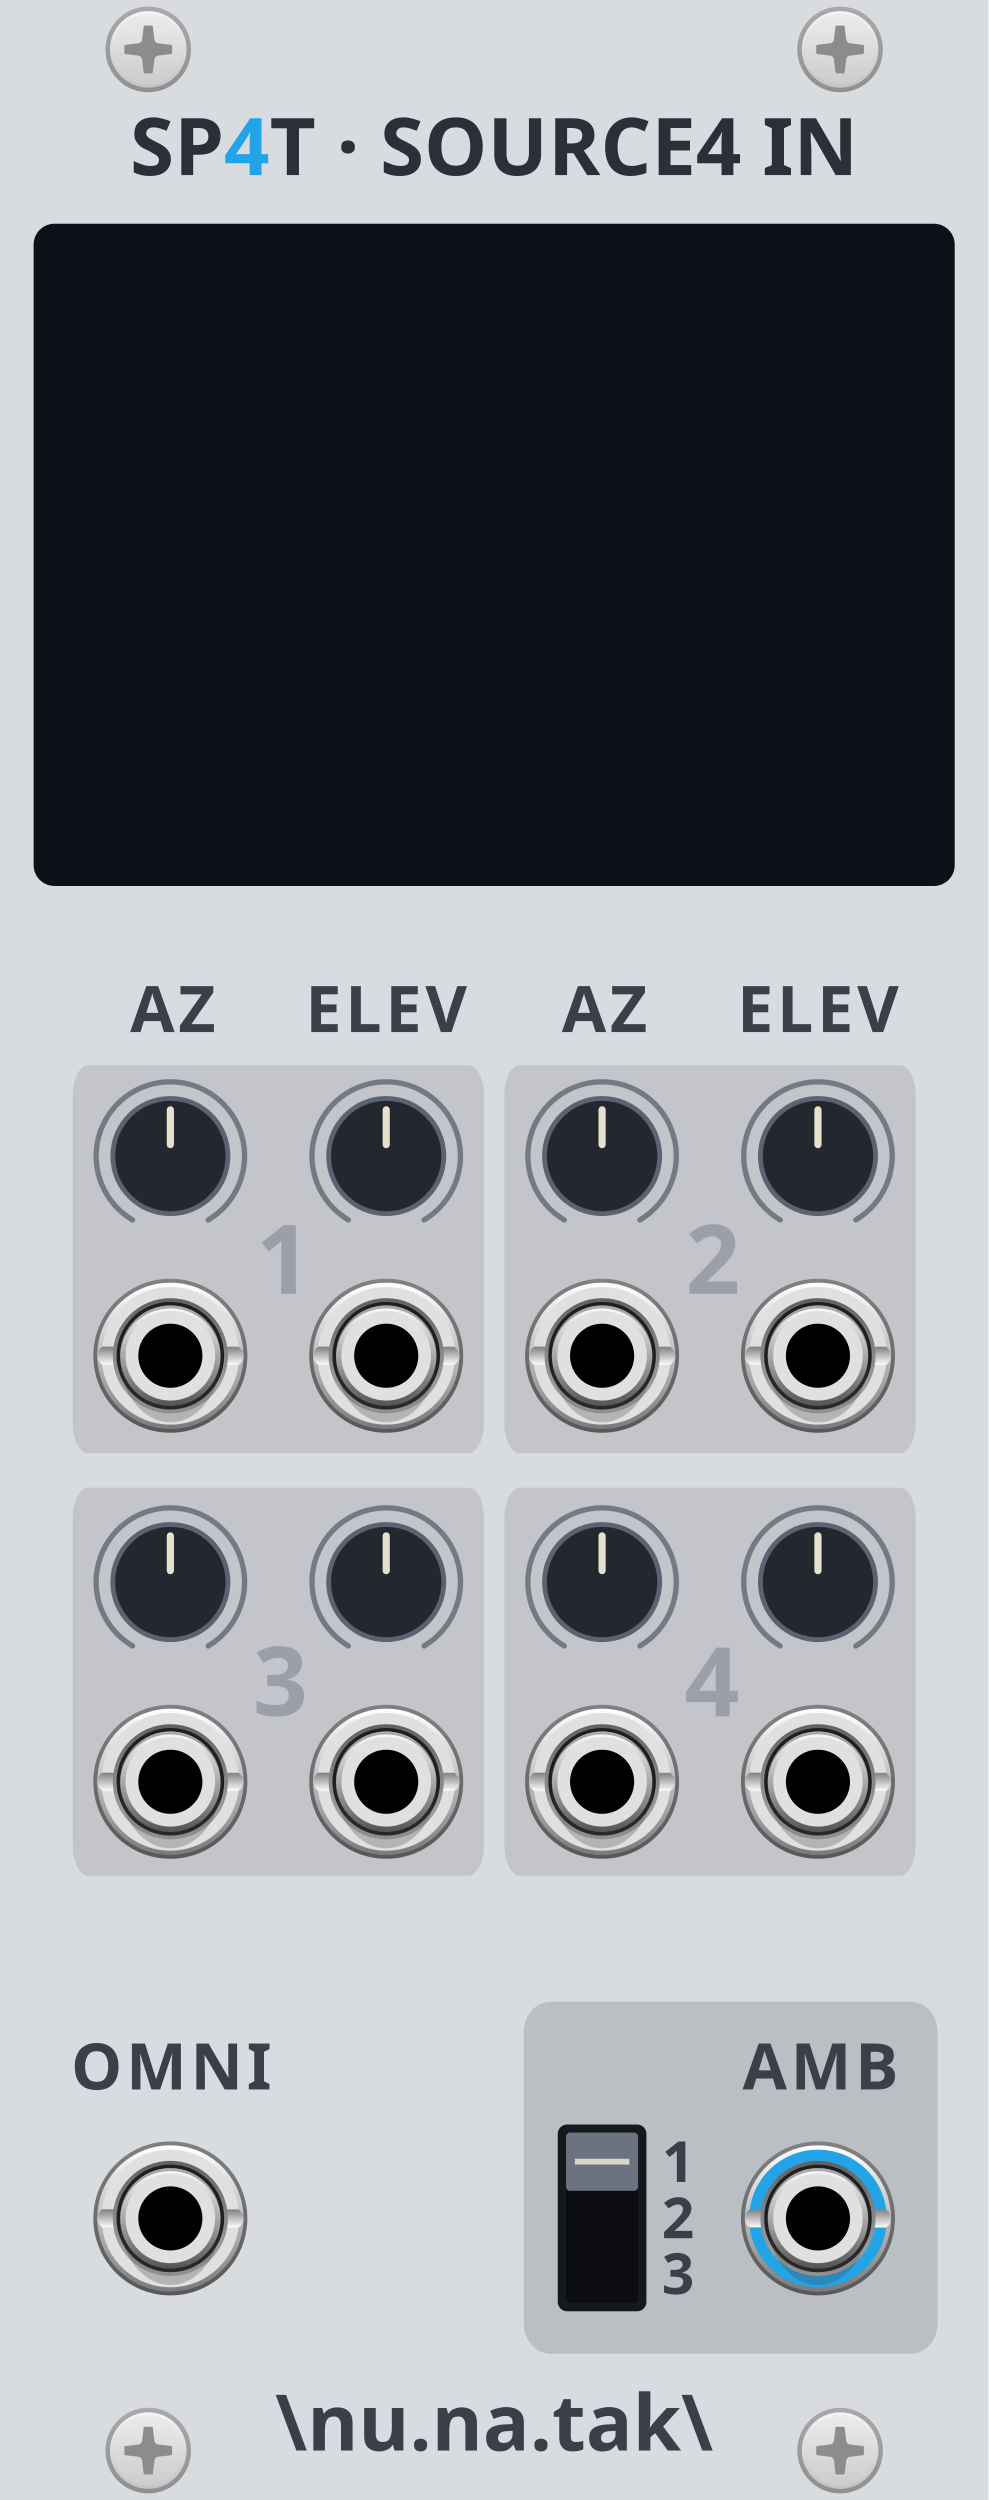
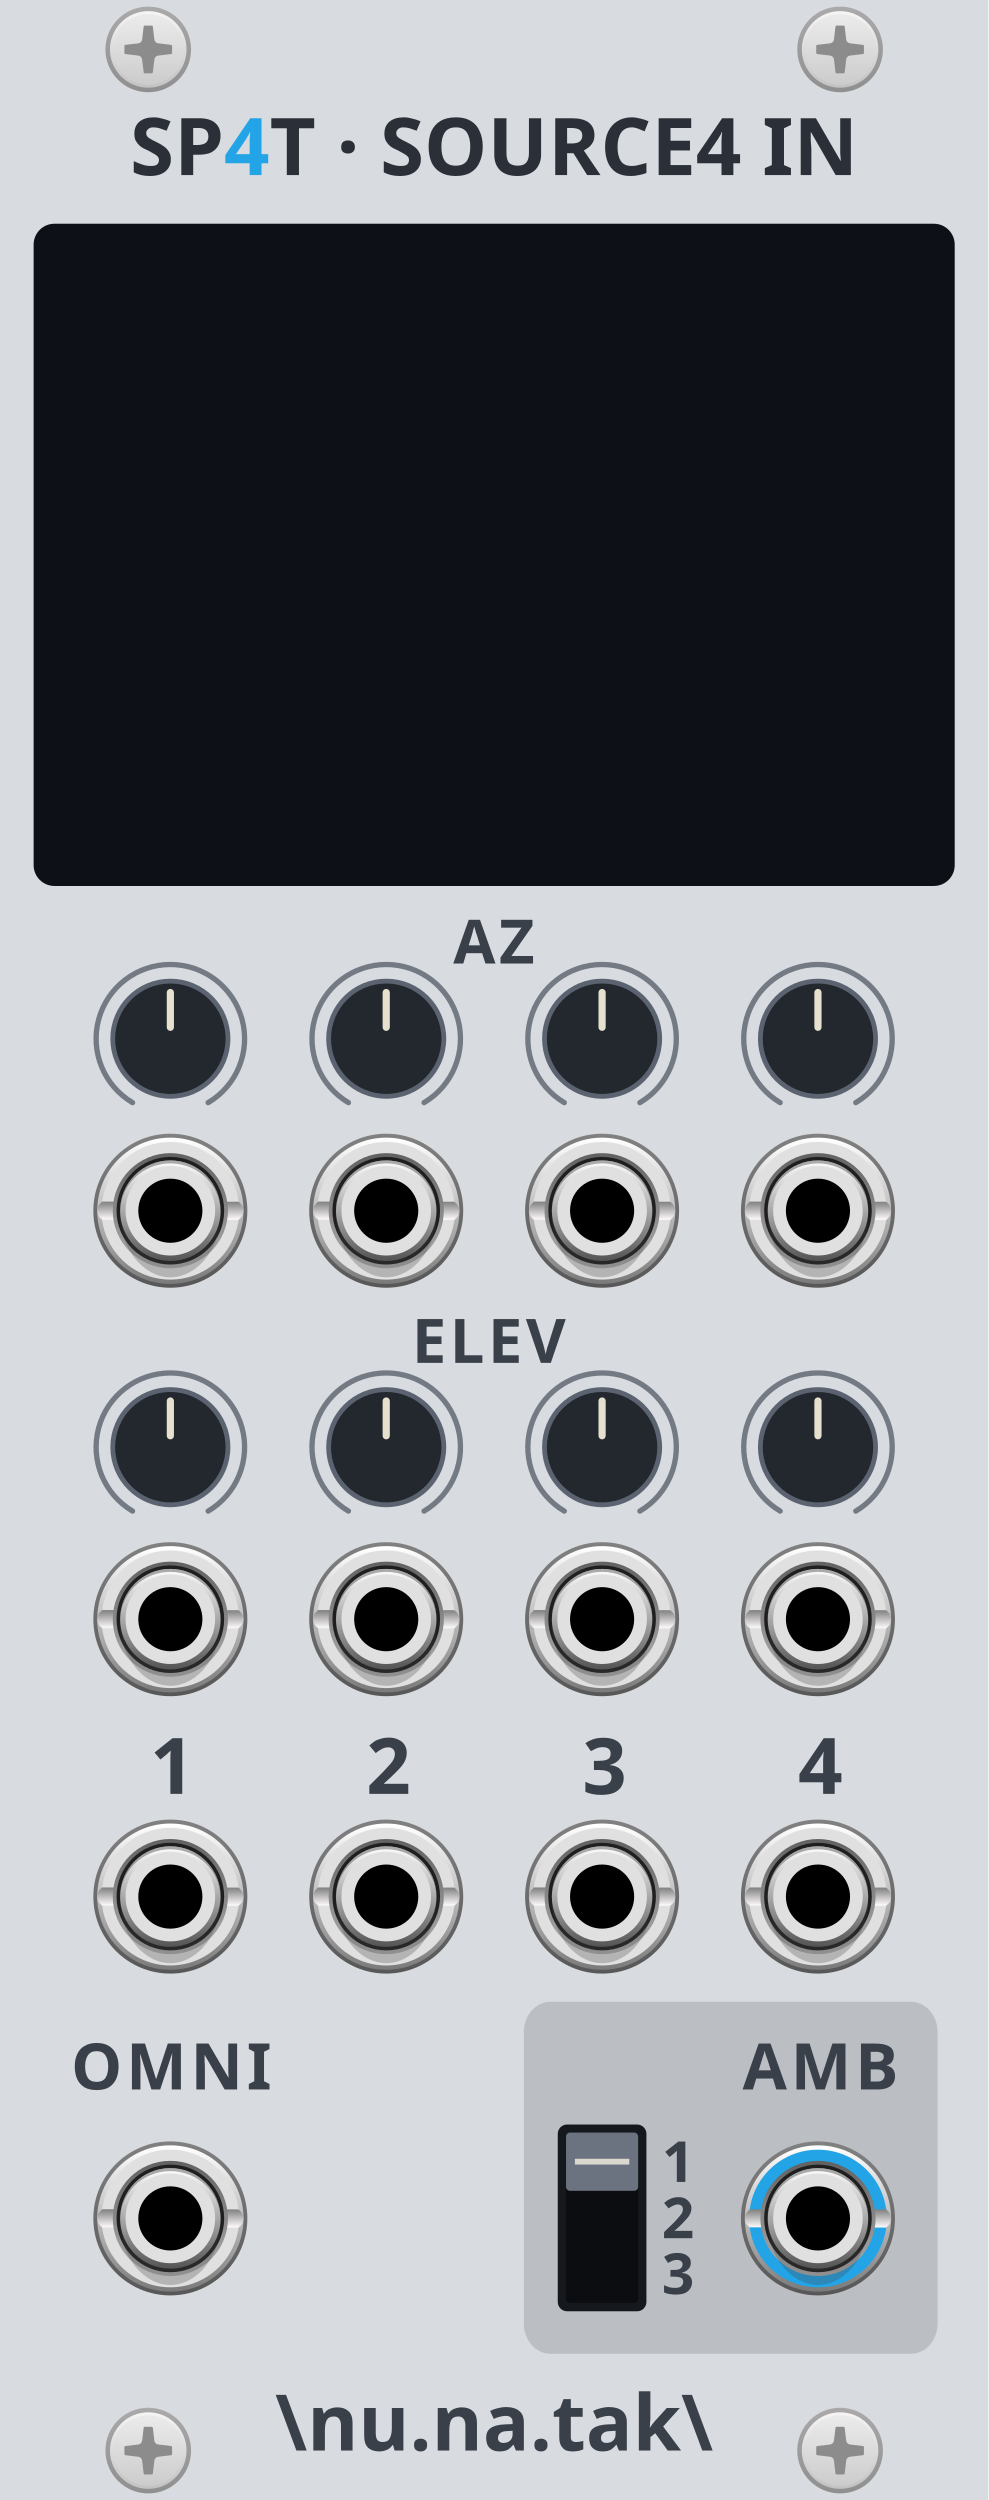
<svg xmlns="http://www.w3.org/2000/svg" xmlns:xlink="http://www.w3.org/1999/xlink" version="1.1" width="50.8mm" height="128.5mm" viewBox="0 0 50.8 128.5" id="svg49">
  <defs id="component-defs">
+     <linearGradient id="linearGradient21">
+       <stop style="stop-color:#d8dbdf;stop-opacity:1;" offset="0" id="stop21" />
+       <stop style="stop-color:#484c51;stop-opacity:1;" offset="1" id="stop22" />
+     </linearGradient>
    <linearGradient id="screw-g1" gradientUnits="userSpaceOnUse" x1="219.999" y1="6477.4" x2="232.999" y2="6477.4" gradientTransform="matrix(6.123234e-17 1 1 -6.123234e-17 -6469.9 -219)">
      <stop offset="0" stop-color="#ABA9A9" id="stop1" />
      <stop offset="1" stop-color="#8F8F8F" id="stop2" />
    </linearGradient>
    <linearGradient id="screw-g2" gradientUnits="userSpaceOnUse" x1="220.687" y1="6477.4" x2="232.311" y2="6477.4" gradientTransform="matrix(6.123234e-17 1 1 -6.123234e-17 -6469.9 -219)">
      <stop offset="0.006" stop-color="#F5F5F5" id="stop3" />
      <stop offset="1" stop-color="#C2C2C2" id="stop4" />
    </linearGradient>
    <linearGradient id="screw-g3" gradientUnits="userSpaceOnUse" x1="221.134" y1="6477.4" x2="231.864" y2="6477.4" gradientTransform="matrix(6.123234e-17 1 1 -6.123234e-17 -6469.9 -219)">
      <stop offset="0.006" stop-color="#EBEBEB" id="stop5" />
      <stop offset="1" stop-color="#CCCCCC" id="stop6" />
    </linearGradient>
    <symbol id="ScrewSilver" viewBox="0 0 15 14.999">
      <circle fill="url(#screw-g1)" cx="7.5" cy="7.499" r="6.5" id="circle6" />
      <circle fill="url(#screw-g2)" cx="7.5" cy="7.499" r="5.812" id="circle7" />
      <circle fill="url(#screw-g3)" cx="7.5" cy="7.499" r="5.365" id="circle8" />
      <path fill="#8C8C8C" d="M10.969,6.81L9.005,6.575C8.704,6.539,8.466,6.301,8.43,5.999L8.196,4.037c-0.01-0.086-0.083-0.15-0.169-0.15H6.973c-0.086,0-0.159,0.064-0.169,0.15l-0.235,1.963C6.533,6.302,6.295,6.54,5.994,6.576L4.031,6.81c-0.086,0.01-0.15,0.083-0.15,0.169v1.054c0,0.086,0.064,0.159,0.15,0.169l1.963,0.235C6.296,8.473,6.533,8.71,6.569,9.012l0.235,1.963c0.01,0.086,0.083,0.15,0.169,0.15h1.054c0.086,0,0.159-0.064,0.169-0.15l0.235-1.963c0.036-0.301,0.274-0.539,0.575-0.575l1.962-0.235c0.086-0.01,0.15-0.083,0.15-0.169V6.979C11.119,6.893,11.054,6.82,10.969,6.81z" id="path8" />
    </symbol>
    <linearGradient id="jack-g16" gradientUnits="userSpaceOnUse" x1="-602.159" y1="1785.691" x2="-578.784" y2="1785.691" gradientTransform="matrix(0 1 1 0 -1773.841 602.399)">
      <stop offset="0" stop-color="#828181" id="stop8" />
      <stop offset="1" stop-color="#575757" id="stop9" />
    </linearGradient>
    <linearGradient id="jack-g17" gradientUnits="userSpaceOnUse" x1="1062.069" y1="-4091.69" x2="1084.274" y2="-4091.69" gradientTransform="matrix(0 1 -1 0 -4079.84 -1061.232)">
      <stop offset="0.006" stop-color="#FFFFFF" id="stop10" />
      <stop offset="1" stop-color="#7A7A7A" id="stop11" />
    </linearGradient>
    <linearGradient id="jack-g18" gradientUnits="userSpaceOnUse" x1="58.862" y1="-54.641" x2="58.862" y2="-51.868" gradientTransform="matrix(1 0 0 -1 -47.00625 -41.32658)">
      <stop offset="0" stop-color="#FFFBFD" id="stop12" />
      <stop offset="1" stop-color="#808080" id="stop13" />
    </linearGradient>
    <linearGradient id="jack-g19" gradientUnits="userSpaceOnUse" x1="-1240.792" y1="-381.897" x2="-1223.316" y2="-381.897" gradientTransform="matrix(0 -1 -1 0 -370.0472 -1220.126)">
      <stop offset="0" stop-color="#B0AEAE" id="stop14" />
      <stop offset="1" stop-color="#616161" id="stop15" />
    </linearGradient>
    <linearGradient id="jack-g20" gradientUnits="userSpaceOnUse" x1="-1884.864" y1="21.483" x2="-1884.864" y2="6.22" gradientTransform="matrix(-1 0 0 -1 -1873.013 25.77966)">
      <stop offset="0" stop-color="#FFFEFE" id="stop16" />
      <stop offset="1" stop-color="#545454" id="stop17" />
    </linearGradient>
    <symbol id="PJ301M" viewBox="0 0 23.7 23.7">
      <path fill="url(#jack-g16)" d="M11.85,23.615c-6.445,0-11.688-5.243-11.688-11.687c0-6.445,5.243-11.688,11.688-11.688s11.687,5.243,11.687,11.688C23.538,18.373,18.295,23.615,11.85,23.615z" id="path19" />
      <circle fill="url(#jack-g17)" cx="11.85" cy="11.94" r="11.102" id="circle19" />
      <circle fill="#E0E0E0" cx="11.85" cy="11.94" r="10.443" id="circle20" />
      <path fill="url(#jack-g18)" d="M1.521,10.542l-0.43,0.417C0.652,11.537,0.655,12.339,1.099,12.915l0.398,0.369l20.7,0.03l0.402-0.384c0.46-0.573,0.463-1.387,0.008-1.964l-0.41-0.401L1.521,10.542z" id="path20" />
      <circle fill="url(#jack-g19)" cx="11.85" cy="11.928" r="8.738" id="circle21" />
      <circle fill="#1F1F1F" cx="11.85" cy="11.928" r="8.167" id="circle22" />
      <path opacity="0.28" fill="#404040" d="M11.85,4.297c4.213,0,7.629,3.782,7.629,8.448s-3.415,9.288-7.629,9.288s-7.629-4.622-7.629-9.288S7.637,4.297,11.85,4.297z" id="path22" />
      <circle fill="url(#jack-g20)" cx="11.85" cy="11.928" r="7.631" id="circle23" />
      <circle fill="#E0E0E0" cx="11.85" cy="11.928" r="6.8" id="circle24" />
      <g opacity="0.43" id="g26">
        <path fill="#404040" d="M11.85,4.746c4.175,0,7.561,3.257,7.623,7.296c0.001-0.038,0.006-0.075,0.006-0.114c0-4.215-3.415-7.631-7.629-7.631S4.221,7.713,4.221,11.928c0,0.038,0.005,0.076,0.006,0.114C4.289,8.003,7.675,4.746,11.85,4.746z" id="path24" />
        <path opacity="0.28" fill="#404040" d="M4.227,12.042c-0.001,0.037-0.006,0.073-0.006,0.111c0,4.091,3.415,7.407,7.629,7.407C7.675,19.559,4.289,16.203,4.227,12.042z" id="path25" />
        <path opacity="0.28" fill="#404040" d="M11.85,19.559c4.213,0,7.629-3.316,7.629-7.407c0-0.037-0.005-0.073-0.006-0.111C19.411,16.203,16.025,19.559,11.85,19.559z" id="path26" />
      </g>
      <circle fill="#000000" cx="11.85" cy="11.928" r="4.867" id="circle26" />
    </symbol>
    <symbol id="SP4TAmbiPort" viewBox="0 0 23.7 23.7">
      <path fill="url(#jack-g16)" d="M11.85,23.615c-6.445,0-11.688-5.243-11.688-11.687c0-6.445,5.243-11.688,11.688-11.688s11.687,5.243,11.687,11.688C23.538,18.373,18.295,23.615,11.85,23.615z" id="path19-amb" />
      <circle fill="url(#jack-g17)" cx="11.85" cy="11.94" r="11.102" id="circle19-amb" />
      <circle fill="#22A4E6" cx="11.85" cy="11.94" r="10.443" id="circle20-amb" />
      <path fill="url(#jack-g18)" d="M1.521,10.542l-0.43,0.417C0.652,11.537,0.655,12.339,1.099,12.915l0.398,0.369l20.7,0.03l0.402-0.384c0.46-0.573,0.463-1.387,0.008-1.964l-0.41-0.401L1.521,10.542z" id="path20-amb" />
      <circle fill="url(#jack-g19)" cx="11.85" cy="11.928" r="8.738" id="circle21-amb" />
      <circle fill="#1F1F1F" cx="11.85" cy="11.928" r="8.167" id="circle22-amb" />
      <path opacity="0.28" fill="#404040" d="M11.85,4.297c4.213,0,7.629,3.782,7.629,8.448s-3.415,9.288-7.629,9.288s-7.629-4.622-7.629-9.288S7.637,4.297,11.85,4.297z" id="path22-amb" />
      <circle fill="url(#jack-g20)" cx="11.85" cy="11.928" r="7.631" id="circle23-amb" />
      <circle fill="#E0E0E0" cx="11.85" cy="11.928" r="6.8" id="circle24-amb" />
      <g opacity="0.43" id="g26-amb">
        <path fill="#404040" d="M11.85,4.746c4.175,0,7.561,3.257,7.623,7.296c0.001-0.038,0.006-0.075,0.006-0.114c0-4.215-3.415-7.631-7.629-7.631S4.221,7.713,4.221,11.928c0,0.038,0.005,0.076,0.006,0.114C4.289,8.003,7.675,4.746,11.85,4.746z" id="path24-amb" />
        <path opacity="0.28" fill="#404040" d="M4.227,12.042c-0.001,0.037-0.006,0.073-0.006,0.111c0,4.091,3.415,7.407,7.629,7.407C7.675,19.559,4.289,16.203,4.227,12.042z" id="path25-amb" />
        <path opacity="0.28" fill="#404040" d="M11.85,19.559c4.213,0,7.629-3.316,7.629-7.407c0-0.037-0.005-0.073-0.006-0.111C19.411,16.203,16.025,19.559,11.85,19.559z" id="path26-amb" />
      </g>
      <circle fill="#000000" cx="11.85" cy="11.928" r="4.867" id="circle26-amb" />
    </symbol>
    <symbol id="SP4TRoundSmallKnob" viewBox="0 0 20 20">
      <circle fill="#23272E" stroke="#5C6370" stroke-width="0.8" cx="10" cy="10" r="9.6" id="circle28" />
      <rect fill="#E6E1CF" x="9.4" y="1.7" width="1.2" height="7" rx="0.6" id="rect28" />
    </symbol>
    <symbol id="SP4TSwitchThree" viewBox="0 0 13.457 28.348">
      <rect fill="#15181D" x="0" y="0" width="13.457" height="28.348" rx="1.418" id="rect29" />
      <rect fill="#0B0D11" x="1.258" y="1.216" width="10.941" height="25.862" rx="0.6" id="rect30" />
      <rect fill="#6C7380" x="1.258" y="1.216" width="10.941" height="8.847" rx="0.6" id="rect31" />
      <rect fill="#D9D7CE" x="2.6" y="5.201" width="8.257" height="0.877" id="rect32" />
    </symbol>
+     <linearGradient xlink:href="#linearGradient21" id="linearGradient22" x1="14.306" y1="59.001" x2="14.306" y2="65.366" gradientUnits="userSpaceOnUse" gradientTransform="matrix(0.4537741,0,0,2.814413,2.249732,-96.18744)" />
+     <linearGradient xlink:href="#linearGradient21" id="linearGradient14" gradientUnits="userSpaceOnUse" gradientTransform="matrix(0.4537741,0,0,2.814413,13.22643,-96.18744)" x1="14.306" y1="59.001" x2="14.306" y2="65.366" />
+     <linearGradient xlink:href="#linearGradient21" id="linearGradient15" gradientUnits="userSpaceOnUse" gradientTransform="matrix(0.4537741,0,0,2.814413,24.32243,-96.18744)" x1="14.306" y1="59.001" x2="14.306" y2="65.366" />
+     <linearGradient xlink:href="#linearGradient21" id="linearGradient16" gradientUnits="userSpaceOnUse" gradientTransform="matrix(0.4537741,0,0,2.814413,35.41743,-96.18744)" x1="14.306" y1="59.001" x2="14.306" y2="65.366" />
+     <linearGradient xlink:href="#linearGradient21" id="linearGradient32" gradientUnits="userSpaceOnUse" gradientTransform="matrix(0.4537741,0,0,2.814413,35.41743,-117.1828)" x1="14.306" y1="59.001" x2="14.306" y2="65.366" />
+     <linearGradient xlink:href="#linearGradient21" id="linearGradient33" gradientUnits="userSpaceOnUse" gradientTransform="matrix(0.4537741,0,0,2.814413,24.32243,-117.1828)" x1="14.306" y1="59.001" x2="14.306" y2="65.366" />
+     <linearGradient xlink:href="#linearGradient21" id="linearGradient34" gradientUnits="userSpaceOnUse" gradientTransform="matrix(0.4537741,0,0,2.814413,13.22643,-117.1828)" x1="14.306" y1="59.001" x2="14.306" y2="65.366" />
+     <linearGradient xlink:href="#linearGradient21" id="linearGradient35" gradientUnits="userSpaceOnUse" gradientTransform="matrix(0.4537741,0,0,2.814413,2.249732,-117.1828)" x1="14.306" y1="59.001" x2="14.306" y2="65.366" />
  </defs>
  <g id="panel">
    <rect id="background" x="0" y="0" width="50.8" height="128.5" fill="#d8dbdf" />
-     <use x="0" y="0" xlink:href="#rect33" id="use54" transform="translate(0,21.718)" />
-     <rect style="opacity:0.15;fill:#484c51;stroke:none" id="rect33" width="21.141" height="19.948" x="3.735" y="54.749" rx="0.809" ry="1.552" />
-     <rect style="opacity:0.15;fill:#484c51;stroke:none" id="rect52" width="21.141" height="19.948" x="25.924" y="54.749" rx="0.809" ry="1.552" />
    <rect style="fill:#bbbec3;stroke:none" id="rect85" width="21.266" height="18.093" x="26.925" y="102.892" rx="1.374" ry="1.552" />
    <text id="title" x="25.4" y="9" font-family="'Rounded Mplus 1c', 'Arial Rounded MT Bold', sans-serif" font-size="4.1" font-weight="700" text-anchor="middle" fill="#2b3038">SP<tspan fill="#22a4e6" id="title-accent">4</tspan>T · SOURCE4 IN</text>
    <text x="8.707" y="107.4" id="text43" style="font-weight:600;font-size:3.3px;font-family:'Barlow Condensed', 'Arial Narrow', sans-serif;letter-spacing:0.2;text-anchor:middle;fill:#3a4049">
      <tspan id="tspan2" x="8.807" y="107.4">OMNI</tspan>
    </text>
    <text x="42.072" y="107.4" id="text46" style="font-weight:600;font-size:3.3px;font-family:'Barlow Condensed', 'Arial Narrow', sans-serif;letter-spacing:0.2;text-anchor:middle;fill:#3a4049">
      <tspan id="tspan85" x="42.172" y="107.4">AMB</tspan>
    </text>
    <text id="brand" x="25.4" y="125.958" font-family="'Rounded Mplus 1c', 'Arial Rounded MT Bold', sans-serif" font-size="4" font-weight="700" text-anchor="middle" fill="#3a4049">\nu.na.tak\</text>
-     <text x="8.784" y="53.045" id="text72" style="font-weight:600;font-size:3.3px;font-family:'Barlow Condensed', 'Arial Narrow', sans-serif;letter-spacing:0.2;text-anchor:middle;fill:#3a4049">
-       <tspan id="tspan45" x="8.884" y="53.045">AZ</tspan>
-     </text>
-     <text x="19.754" y="53.045" id="text73" style="font-weight:600;font-size:3.3px;font-family:'Barlow Condensed', 'Arial Narrow', sans-serif;letter-spacing:0.2;text-anchor:middle;fill:#3a4049">
-       <tspan id="tspan46" x="19.854" y="53.045">ELEV</tspan>
-     </text>
    <rect id="screen" x="1.728" y="11.5" width="47.344" height="34.039" rx="1.072" fill="#0d1017" style="stroke-width:1.156" />
-     <text x="14.474" y="66.498" id="text50" style="font-weight:600;font-size:4.939px;font-family:'Barlow Condensed', 'Arial Narrow', sans-serif;letter-spacing:0.2;text-anchor:middle;fill:#777a88;fill-opacity:0.5">
-       <tspan id="tspan50" x="14.574" y="66.498">1</tspan>
-     </text>
-     <text x="30.973" y="53.045" id="text51" style="font-weight:600;font-size:3.3px;font-family:'Barlow Condensed', 'Arial Narrow', sans-serif;letter-spacing:0.2;text-anchor:middle;fill:#3a4049">
-       <tspan id="tspan51" x="31.073" y="53.045">AZ</tspan>
-     </text>
-     <text x="41.945" y="53.045" id="text52" style="font-weight:600;font-size:3.3px;font-family:'Barlow Condensed', 'Arial Narrow', sans-serif;letter-spacing:0.2;text-anchor:middle;fill:#3a4049">
-       <tspan id="tspan52" x="42.045" y="53.045">ELEV</tspan>
-     </text>
-     <text x="36.545" y="66.498" id="text53" style="font-weight:600;font-size:4.939px;font-family:'Barlow Condensed', 'Arial Narrow', sans-serif;letter-spacing:0.2;text-anchor:middle;fill:#777a88;fill-opacity:0.5">
-       <tspan id="tspan53" x="36.645" y="66.498">2</tspan>
-     </text>
-     <use x="0" y="0" xlink:href="#rect33" id="use55" transform="translate(22.189,21.718)" />
-     <text x="14.316" y="88.186" id="text55" style="font-weight:600;font-size:4.939px;font-family:'Barlow Condensed', 'Arial Narrow', sans-serif;letter-spacing:0.2;text-anchor:middle;fill:#777a88;fill-opacity:0.5">
-       <tspan id="tspan57" x="14.416" y="88.186">3</tspan>
-     </text>
-     <text x="36.504" y="88.216" id="text56" style="font-weight:600;font-size:4.939px;font-family:'Barlow Condensed', 'Arial Narrow', sans-serif;letter-spacing:0.2;text-anchor:middle;fill:#777a88;fill-opacity:0.5">
-       <tspan id="tspan58" x="36.604" y="88.216">4</tspan>
-     </text>
-     <path d="m 6.813,84.603 a 3.816,3.816 0 1 1 3.887,0" id="path36" style="fill:none;stroke:#737a83;stroke-width:0.273;stroke-linecap:round" />
-     <path d="m 17.909,84.603 a 3.816,3.816 0 1 1 3.887,0" id="path51" style="fill:none;stroke:#737a83;stroke-width:0.273;stroke-linecap:round" />
-     <path d="m 40.1,84.603 a 3.816,3.816 0 1 1 3.887,0" id="path53" style="fill:none;stroke:#737a83;stroke-width:0.273;stroke-linecap:round" />
-     <path d="m 29.004,84.603 a 3.816,3.816 0 1 1 3.887,0" id="path1" style="fill:none;stroke:#737a83;stroke-width:0.273;stroke-linecap:round" />
-     <path d="m 6.813,62.705 a 3.816,3.816 0 1 1 3.887,0" id="path2" style="fill:none;stroke:#737a83;stroke-width:0.273;stroke-linecap:round" />
-     <path d="m 17.909,62.705 a 3.816,3.816 0 1 1 3.887,0" id="path3" style="fill:none;stroke:#737a83;stroke-width:0.273;stroke-linecap:round" />
-     <path d="m 40.1,62.705 a 3.816,3.816 0 1 1 3.887,0" id="path4" style="fill:none;stroke:#737a83;stroke-width:0.273;stroke-linecap:round" />
-     <path d="m 29.004,62.705 a 3.816,3.816 0 1 1 3.887,0" id="path9" style="fill:none;stroke:#737a83;stroke-width:0.273;stroke-linecap:round" />
+     <text x="19.893" y="92.204" id="text53" style="font-weight:600;font-size:4px;font-family:'Barlow Condensed', 'Arial Narrow', sans-serif;letter-spacing:0.162;text-anchor:middle;fill:#3a4049;fill-opacity:1;stroke-width:0.81">
+       <tspan id="tspan53" x="19.974" y="92.204" style="stroke-width:0.81;fill:#3a4049;fill-opacity:1">2</tspan>
+     </text>
    <text x="34.023" y="112.151" id="text47" style="font-weight:600;font-size:2.9px;font-family:'Barlow Condensed', 'Arial Narrow', sans-serif;letter-spacing:0.2;text-anchor:start;fill:#3a4049">
      <tspan id="tspan82" x="34.023" y="112.151">1</tspan>
    </text>
    <text x="34.023" y="115.041" id="text48" style="font-weight:600;font-size:2.9px;font-family:'Barlow Condensed', 'Arial Narrow', sans-serif;letter-spacing:0.2;text-anchor:start;fill:#3a4049">
      <tspan id="tspan83" x="34.023" y="115.041">2</tspan>
    </text>
    <text x="34.023" y="117.911" id="text49" style="font-weight:600;font-size:2.9px;font-family:'Barlow Condensed', 'Arial Narrow', sans-serif;letter-spacing:0.2;text-anchor:start;fill:#3a4049">
      <tspan id="tspan84" x="34.023" y="117.911">3</tspan>
+     </text>
+     <path d="m 6.813,77.67 a 3.816,3.816 0 1 1 3.887,0" id="path7" style="fill:none;stroke:#737a83;stroke-width:0.273;stroke-linecap:round" />
+     <path d="m 17.909,77.67 a 3.816,3.816 0 1 1 3.887,0" id="path10" style="fill:none;stroke:#737a83;stroke-width:0.273;stroke-linecap:round" />
+     <path d="m 40.1,77.67 a 3.816,3.816 0 1 1 3.887,0" id="path11" style="fill:none;stroke:#737a83;stroke-width:0.273;stroke-linecap:round" />
+     <path d="m 29.004,77.67 a 3.816,3.816 0 1 1 3.887,0" id="path12" style="fill:none;stroke:#737a83;stroke-width:0.273;stroke-linecap:round" />
+     <text x="25.026" y="70.051" id="text3" style="font-weight:600;font-size:3.135px;font-family:'Barlow Condensed', 'Arial Narrow', sans-serif;letter-spacing:0.19;text-anchor:middle;fill:#3a4049;stroke-width:0.95">
+       <tspan id="tspan3" x="25.121" y="70.051" style="stroke-width:0.95">ELEV</tspan>
+     </text>
+     <text x="8.775" y="92.204" id="text6" style="font-style:normal;font-variant:normal;font-weight:600;font-stretch:normal;font-size:4px;font-family:'Barlow Condensed', 'Arial Narrow', sans-serif;-inkscape-font-specification:'Barlow Condensed, Arial Narrow, sans-serif, Semi-Bold';font-variant-ligatures:normal;font-variant-caps:normal;font-variant-numeric:normal;font-variant-east-asian:normal;letter-spacing:0.162;text-anchor:middle;fill:#3a4049;fill-opacity:1;stroke-width:0.81">
+       <tspan id="tspan9" x="8.856" y="92.204" style="stroke-width:0.81;fill:#3a4049;fill-opacity:1">1</tspan>
+     </text>
+     <text x="30.997" y="92.21" id="text8" style="font-style:normal;font-variant:normal;font-weight:600;font-stretch:normal;font-size:4px;font-family:'Barlow Condensed', 'Arial Narrow', sans-serif;-inkscape-font-specification:'Barlow Condensed, Arial Narrow, sans-serif, Semi-Bold';font-variant-ligatures:normal;font-variant-caps:normal;font-variant-numeric:normal;font-variant-east-asian:normal;letter-spacing:0.162;text-anchor:middle;fill:#3a4049;fill-opacity:1;stroke-width:0.81">
+       <tspan id="tspan10" x="31.078" y="92.21" style="stroke-width:0.81;fill:#3a4049;fill-opacity:1">3</tspan>
+     </text>
+     <text x="42.092" y="92.204" id="text9" style="font-style:normal;font-variant:normal;font-weight:600;font-stretch:normal;font-size:4px;font-family:'Barlow Condensed', 'Arial Narrow', sans-serif;-inkscape-font-specification:'Barlow Condensed, Arial Narrow, sans-serif, Semi-Bold';font-variant-ligatures:normal;font-variant-caps:normal;font-variant-numeric:normal;font-variant-east-asian:normal;letter-spacing:0.162;text-anchor:middle;fill:#3a4049;fill-opacity:1;stroke-width:0.81">
+       <tspan id="tspan11" x="42.173" y="92.204" style="stroke-width:0.81;fill:#3a4049;fill-opacity:1">4</tspan>
+     </text>
+     <path d="m 6.813,56.675 a 3.816,3.816 0 1 1 3.887,0" id="path17" style="fill:none;stroke:#737a83;stroke-width:0.273;stroke-linecap:round" />
+     <path d="m 17.909,56.675 a 3.816,3.816 0 1 1 3.887,0" id="path18" style="fill:none;stroke:#737a83;stroke-width:0.273;stroke-linecap:round" />
+     <path d="m 40.1,56.675 a 3.816,3.816 0 1 1 3.887,0" id="path21" style="fill:none;stroke:#737a83;stroke-width:0.273;stroke-linecap:round" />
+     <path d="m 29.004,56.675 a 3.816,3.816 0 1 1 3.887,0" id="path23" style="fill:none;stroke:#737a83;stroke-width:0.273;stroke-linecap:round" />
+     <g id="g36" style="display:none">
+       <rect style="opacity:0.15;fill:url(#linearGradient22);stroke:none;stroke-width:1.081" id="rect33" width="9.325" height="18.368" x="4.213" y="69.722" rx="1.537" ry="1.537" />
+       <rect style="opacity:0.15;fill:url(#linearGradient14);stroke:none;stroke-width:1.081" id="rect14" width="9.325" height="18.368" x="15.189" y="69.722" rx="1.537" ry="1.537" />
+       <rect style="opacity:0.15;fill:url(#linearGradient15);stroke:none;stroke-width:1.081" id="rect15" width="9.325" height="18.368" x="26.285" y="69.722" rx="1.537" ry="1.537" />
+       <rect style="opacity:0.15;fill:url(#linearGradient16);stroke:none;stroke-width:1.081" id="rect16" width="9.325" height="18.368" x="37.38" y="69.722" rx="1.537" ry="1.537" />
+       <rect style="opacity:0.15;fill:url(#linearGradient35);stroke:none;stroke-width:1.081" id="rect17" width="9.325" height="18.368" x="4.213" y="48.726" rx="1.537" ry="1.537" />
+       <rect style="opacity:0.15;fill:url(#linearGradient34);stroke:none;stroke-width:1.081" id="rect23" width="9.325" height="18.368" x="15.189" y="48.726" rx="1.537" ry="1.537" />
+       <rect style="opacity:0.15;fill:url(#linearGradient33);stroke:none;stroke-width:1.081" id="rect24" width="9.325" height="18.368" x="26.285" y="48.726" rx="1.537" ry="1.537" />
+       <rect style="opacity:0.15;fill:url(#linearGradient32);stroke:none;stroke-width:1.081" id="rect25" width="9.325" height="18.368" x="37.38" y="48.726" rx="1.537" ry="1.537" />
+     </g>
+     <text x="25.288" y="49.526" id="text1" style="font-weight:600;font-size:3.135px;font-family:'Barlow Condensed', 'Arial Narrow', sans-serif;letter-spacing:0.19;text-anchor:middle;fill:#3a4049;stroke-width:0.95">
+       <tspan id="tspan1" x="25.383" y="49.526" style="stroke-width:0.95">AZ</tspan>
    </text>
  </g>
  <g id="components">
    <use id="ambi-output" xlink:href="#SP4TAmbiPort" x="37.287" y="109.987" width="8.026" height="8.026" transform="translate(0.743)" />
    <use id="screw-top-left" xlink:href="#ScrewSilver" x="5.08" y="0" width="5.08" height="5.08" />
    <use id="screw-top-right" xlink:href="#ScrewSilver" x="40.64" y="0" width="5.08" height="5.08" />
    <use id="screw-bottom-left" xlink:href="#ScrewSilver" x="5.08" y="123.42" width="5.08" height="5.08" />
    <use id="screw-bottom-right" xlink:href="#ScrewSilver" x="40.64" y="123.42" width="5.08" height="5.08" />
-     <g id="g51" transform="matrix(0.9107457,0,0,0.9107457,-12.0504,14.6822)">
-       <use id="src3-az-param" xlink:href="#SP4TRoundSmallKnob" x="19.459" y="69.78" width="6.773" height="6.773" />
-     </g>
    <use id="order-param" xlink:href="#SP4TSwitchThree" x="24.646" y="109.2" width="4.557" height="9.6" transform="translate(4.023,0)" />
    <use id="omni-input" xlink:href="#PJ301M" x="4" y="109.987" width="8.026" height="8.026" transform="translate(0.743)" />
-     <g id="g52" transform="matrix(0.9107457,0,0,0.9107457,-0.9547,14.6822)">
+     <use id="src2-input" xlink:href="#PJ301M" x="4" y="69.154" width="8.026" height="8.026" transform="translate(11.839,24.29134)" />
+     <use id="src4-input" xlink:href="#PJ301M" x="4" y="50.414" width="8.026" height="8.026" transform="translate(34.03,43.03134)" />
+     <use id="src3-input" xlink:href="#PJ301M" x="4" y="50.414" width="8.026" height="8.026" transform="translate(22.935,43.03134)" />
+     <g id="g12" transform="matrix(0.9107457,0,0,0.9107457,-12.0504,7.749206)">
+       <use id="src1-elev-param" xlink:href="#SP4TRoundSmallKnob" x="19.459" y="69.78" width="6.773" height="6.773" />
+     </g>
+     <g id="g13" transform="matrix(0.9107457,0,0,0.9107457,-0.9547,7.749206)">
+       <use id="src2-elev-param" xlink:href="#SP4TRoundSmallKnob" x="19.459" y="69.78" width="6.773" height="6.773" />
+     </g>
+     <g id="g14" transform="matrix(0.9107457,0,0,0.9107457,21.2366,7.749206)">
+       <use id="src4-elev-param" xlink:href="#SP4TRoundSmallKnob" x="19.459" y="69.78" width="6.773" height="6.773" />
+     </g>
+     <use id="src2-elev-cv-input" xlink:href="#PJ301M" x="4" y="69.154" width="8.026" height="8.026" transform="translate(11.839,10.03317)" />
+     <use id="src1-elev-cv-input" xlink:href="#PJ301M" x="4" y="87.894" width="8.026" height="8.026" transform="translate(0.743,-8.706829)" />
+     <use id="src4-elev-cv-input" xlink:href="#PJ301M" x="4" y="50.414" width="8.026" height="8.026" transform="translate(34.03,28.77317)" />
+     <use id="src3-elev-cv-input" xlink:href="#PJ301M" x="4" y="50.414" width="8.026" height="8.026" transform="translate(22.935,28.77317)" />
+     <g id="g19" transform="matrix(0.9107457,0,0,0.9107457,10.1409,7.749206)">
      <use id="src3-elev-param" xlink:href="#SP4TRoundSmallKnob" x="19.459" y="69.78" width="6.773" height="6.773" />
    </g>
-     <g id="g54" transform="matrix(0.9107457,0,0,0.9107457,21.2366,14.6822)">
-       <use id="src4-elev-param" xlink:href="#SP4TRoundSmallKnob" x="19.459" y="69.78" width="6.773" height="6.773" />
-     </g>
-     <use id="src3-elev-cv-input" xlink:href="#PJ301M" x="4" y="69.154" width="8.026" height="8.026" transform="translate(11.839,18.39)" />
-     <use id="src3-az-cv-input" xlink:href="#PJ301M" x="4" y="87.894" width="8.026" height="8.026" transform="translate(0.743,-0.35)" />
-     <use id="src4-elev-cv-input" xlink:href="#PJ301M" x="4" y="50.414" width="8.026" height="8.026" transform="translate(34.03,37.13)" />
-     <use id="src4-az-cv-input" xlink:href="#PJ301M" x="4" y="50.414" width="8.026" height="8.026" transform="translate(22.935,37.13)" />
-     <g id="g2" transform="matrix(0.9107457,0,0,0.9107457,10.1409,14.6822)">
+     <use id="src1-input" xlink:href="#PJ301M" x="4" y="69.154" width="8.026" height="8.026" transform="translate(0.743,24.29134)" />
+     <g id="g25" transform="matrix(0.9107457,0,0,0.9107457,-12.0504,-13.24611)">
+       <use id="src1-az-param" xlink:href="#SP4TRoundSmallKnob" x="19.459" y="69.78" width="6.773" height="6.773" />
+     </g>
+     <g id="g27" transform="matrix(0.9107457,0,0,0.9107457,-0.9547,-13.24611)">
+       <use id="src2-az-param" xlink:href="#SP4TRoundSmallKnob" x="19.459" y="69.78" width="6.773" height="6.773" />
+     </g>
+     <g id="g28" transform="matrix(0.9107457,0,0,0.9107457,21.2366,-13.24611)">
      <use id="src4-az-param" xlink:href="#SP4TRoundSmallKnob" x="19.459" y="69.78" width="6.773" height="6.773" />
    </g>
-     <g id="g3" transform="matrix(0.9107457,0,0,0.9107457,-12.0504,-7.2157)">
-       <use id="src1-az-param" xlink:href="#SP4TRoundSmallKnob" x="19.459" y="69.78" width="6.773" height="6.773" />
-     </g>
-     <g id="g4" transform="matrix(0.9107457,0,0,0.9107457,-0.9547,-7.2157)">
-       <use id="src1-elev-param" xlink:href="#SP4TRoundSmallKnob" x="19.459" y="69.78" width="6.773" height="6.773" />
-     </g>
-     <g id="g5" transform="matrix(0.9107457,0,0,0.9107457,21.2366,-7.2157)">
-       <use id="src2-elev-param" xlink:href="#SP4TRoundSmallKnob" x="19.459" y="69.78" width="6.773" height="6.773" />
-     </g>
-     <use id="src1-elev-cv-input" xlink:href="#PJ301M" x="4" y="69.154" width="8.026" height="8.026" transform="translate(11.839,-3.508)" />
-     <use id="src1-az-cv-input" xlink:href="#PJ301M" x="4" y="87.894" width="8.026" height="8.026" transform="translate(0.743,-22.248)" />
-     <use id="src2-elev-cv-input" xlink:href="#PJ301M" x="4" y="50.414" width="8.026" height="8.026" transform="translate(34.03,15.232)" />
-     <use id="src2-az-cv-input" xlink:href="#PJ301M" x="4" y="50.414" width="8.026" height="8.026" transform="translate(22.935,15.232)" />
-     <g id="g10" transform="matrix(0.9107457,0,0,0.9107457,10.1409,-7.2157)">
-       <use id="src2-az-param" xlink:href="#SP4TRoundSmallKnob" x="19.459" y="69.78" width="6.773" height="6.773" />
+     <use id="src2-az-cv-input" xlink:href="#PJ301M" x="4" y="69.154" width="8.026" height="8.026" transform="translate(11.839,-10.96215)" />
+     <use id="src1-az-cv-input" xlink:href="#PJ301M" x="4" y="87.894" width="8.026" height="8.026" transform="translate(0.743,-29.70215)" />
+     <use id="src4-az-cv-input" xlink:href="#PJ301M" x="4" y="50.414" width="8.026" height="8.026" transform="translate(34.03,7.777851)" />
+     <use id="src3-az-cv-input" xlink:href="#PJ301M" x="4" y="50.414" width="8.026" height="8.026" transform="translate(22.935,7.777851)" />
+     <g id="g32" transform="matrix(0.9107457,0,0,0.9107457,10.1409,-13.24611)">
+       <use id="src3-az-param" xlink:href="#SP4TRoundSmallKnob" x="19.459" y="69.78" width="6.773" height="6.773" />
    </g>
  </g>
</svg>
